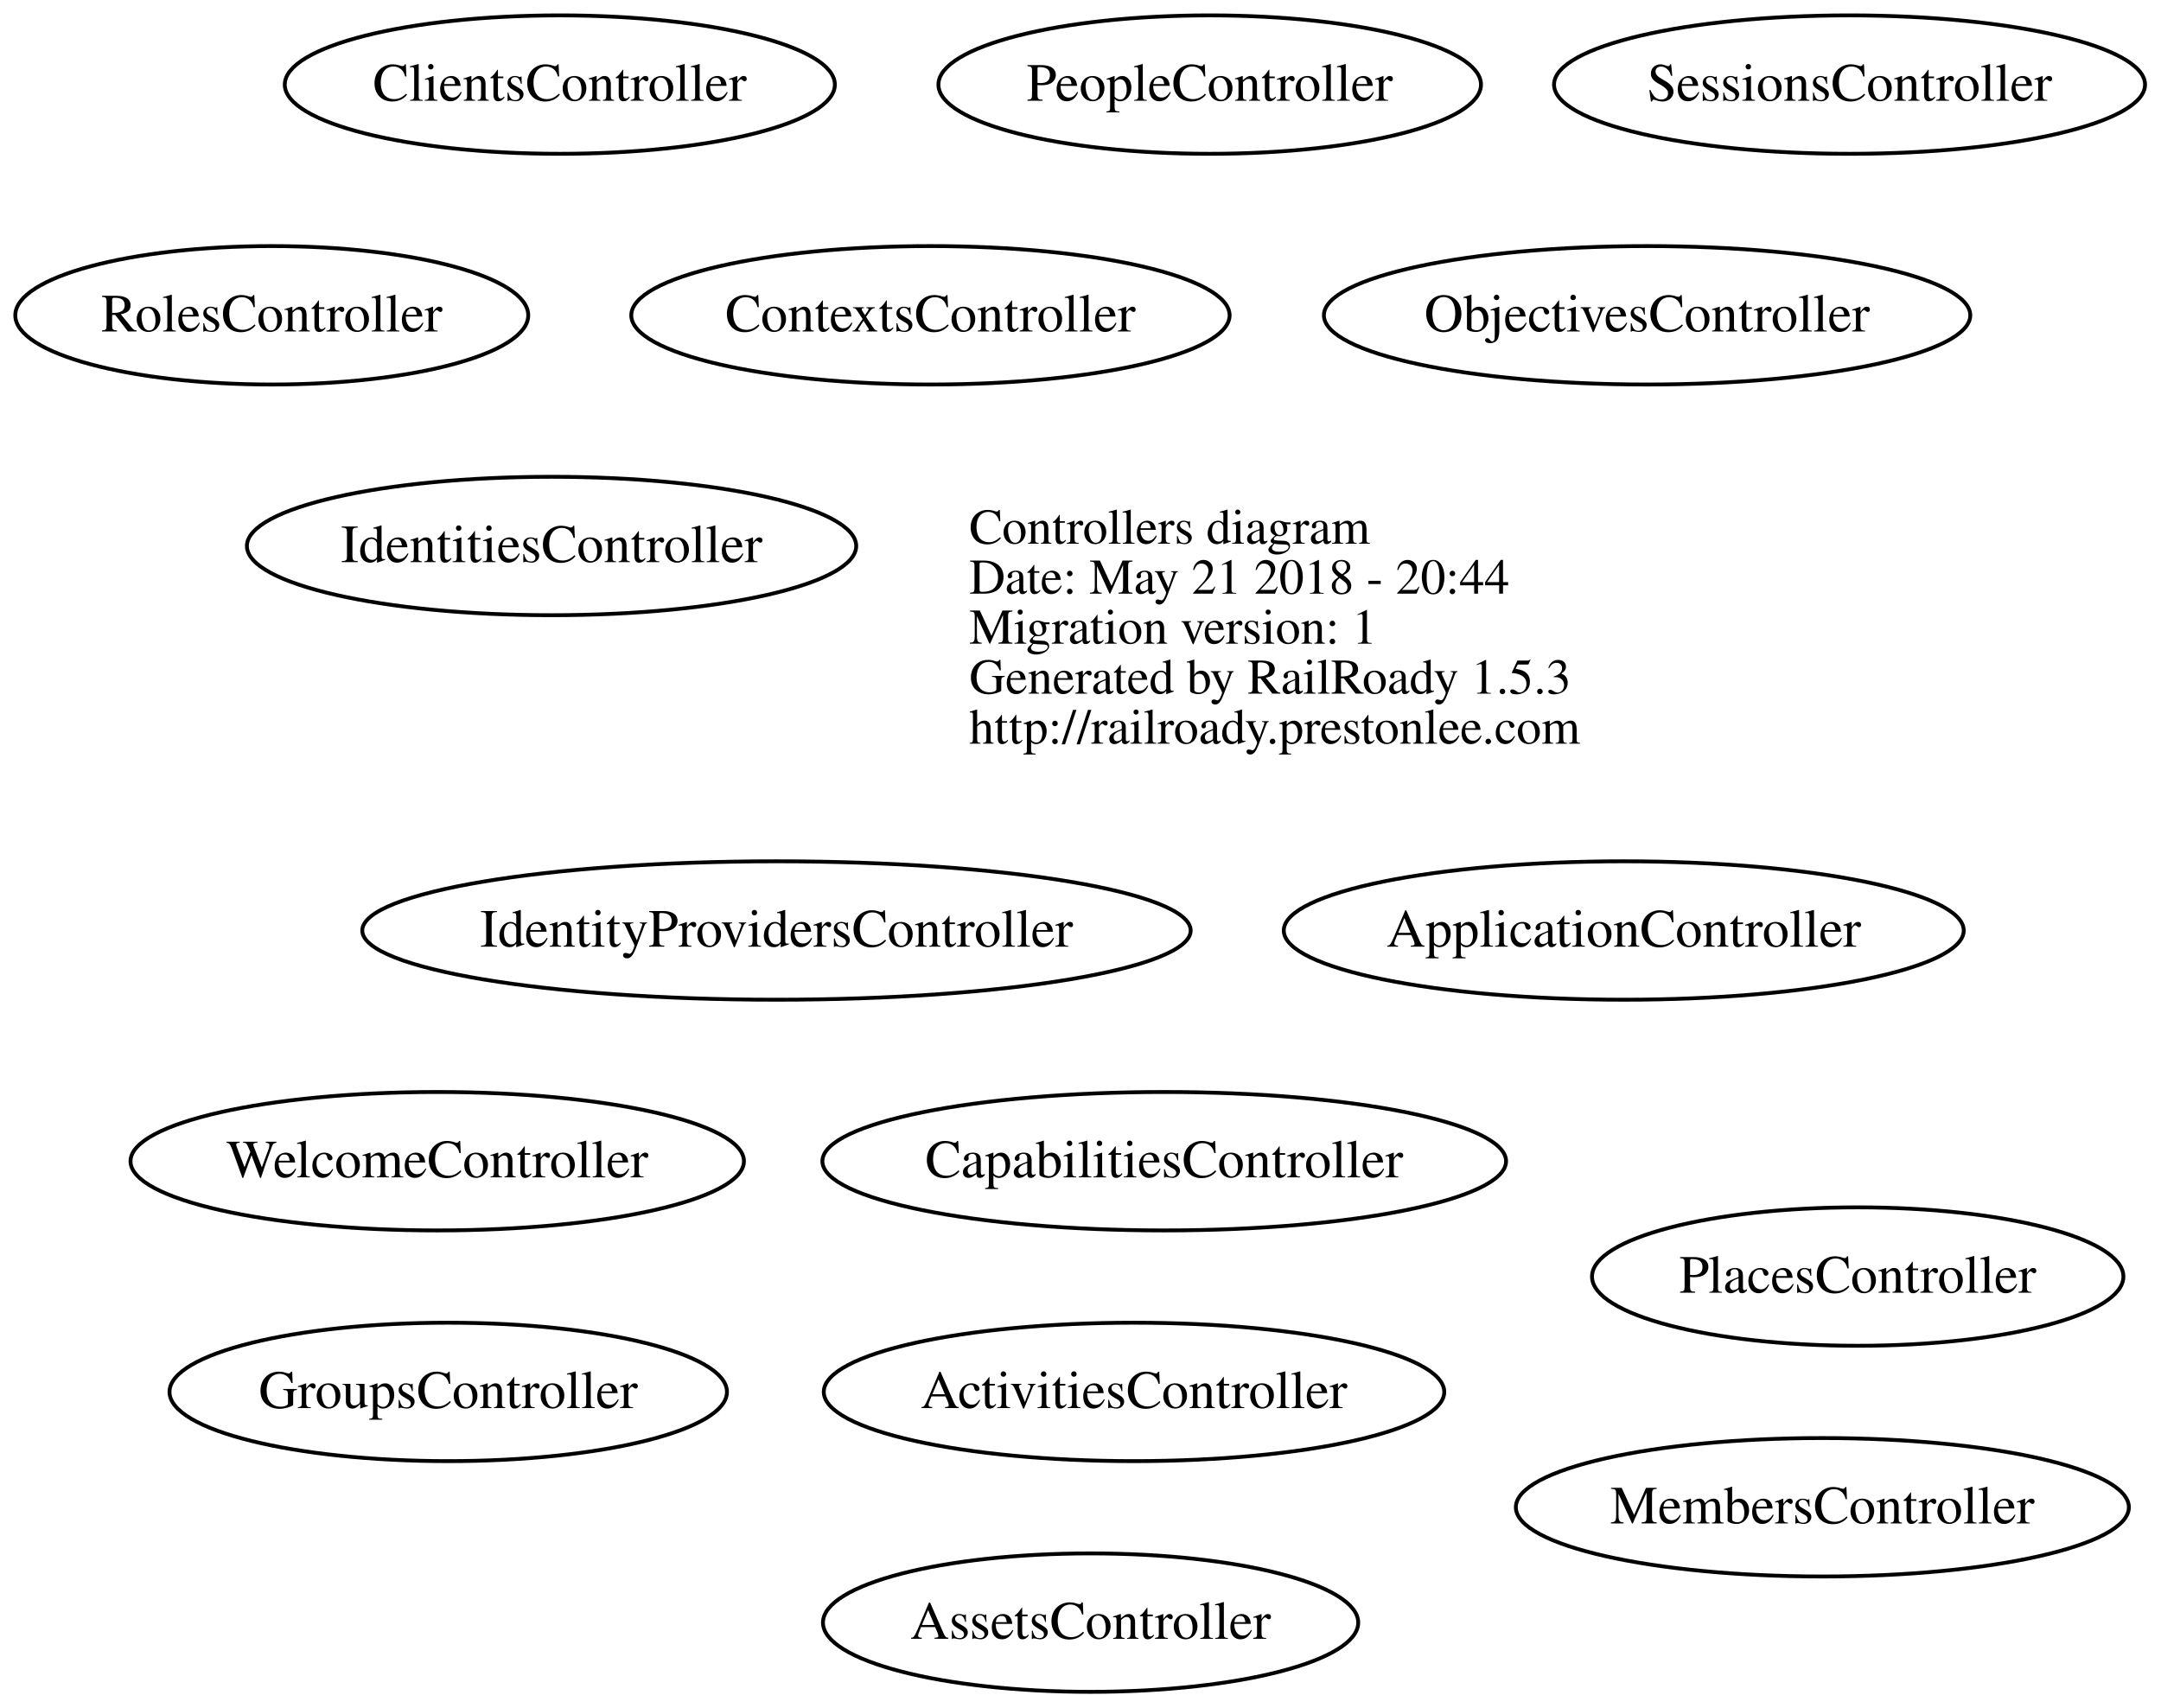
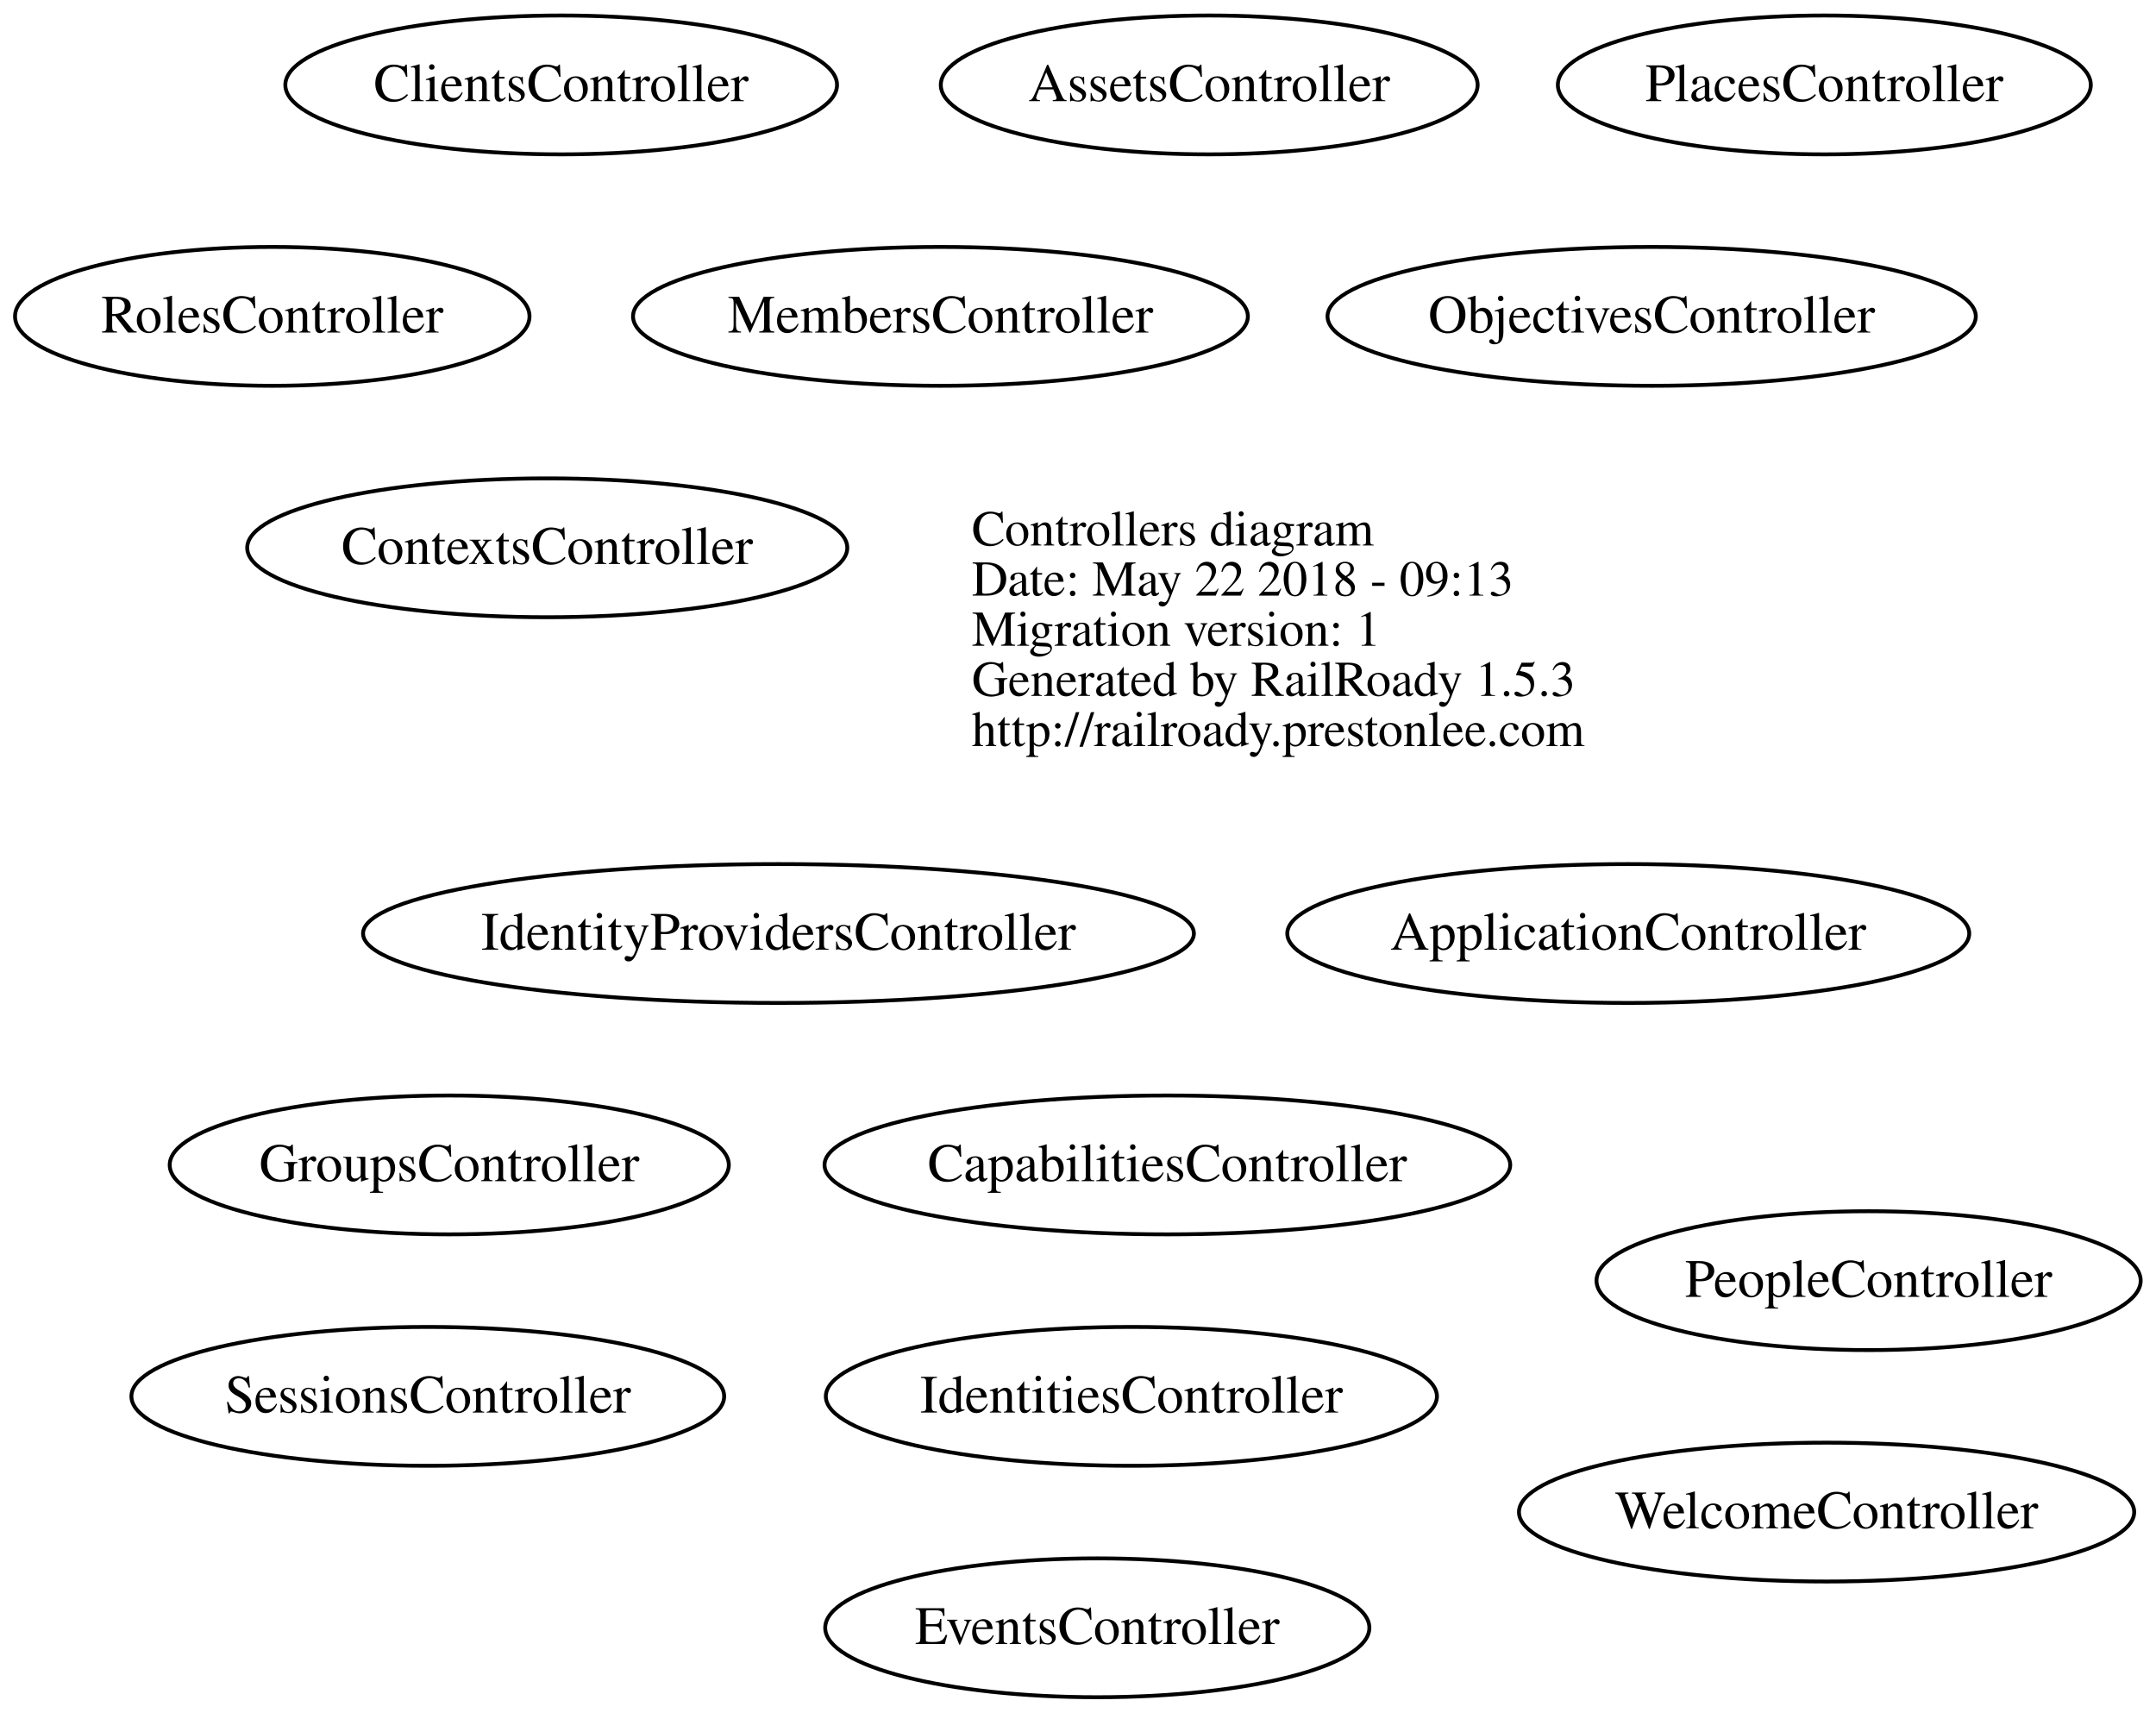
- <svg xmlns="http://www.w3.org/2000/svg" width="562pt" height="444pt" viewBox="0.00 0.00 561.85 444.00">
+ <svg xmlns="http://www.w3.org/2000/svg" width="559pt" height="444pt" viewBox="0.00 0.00 559.05 444.00">
  <g id="graph0" class="graph" transform="scale(1 1) rotate(0) translate(4 440)">
-     <polygon fill="transparent" stroke="transparent" points="-4,4 -4,-440 557.85,-440 557.85,4 -4,4" />
+     <polygon fill="transparent" stroke="transparent" points="-4,4 -4,-440 555.051,-440 555.051,4 -4,4" />
    <g id="node1" class="node">
      <text text-anchor="start" x="248" y="-298.6" font-family="Times,serif" font-size="13.00" fill="#000000">Controllers diagram</text>
-       <text text-anchor="start" x="248" y="-285.6" font-family="Times,serif" font-size="13.00" fill="#000000">Date: May 21 2018 - 20:44</text>
+       <text text-anchor="start" x="248" y="-285.6" font-family="Times,serif" font-size="13.00" fill="#000000">Date: May 22 2018 - 09:13</text>
      <text text-anchor="start" x="248" y="-272.6" font-family="Times,serif" font-size="13.00" fill="#000000">Migration version: 1</text>
      <text text-anchor="start" x="248" y="-259.6" font-family="Times,serif" font-size="13.00" fill="#000000">Generated by RailRoady 1.5.3</text>
      <text text-anchor="start" x="248" y="-246.6" font-family="Times,serif" font-size="13.00" fill="#000000">http://railroady.prestonlee.com</text>
    </g>
    <g id="node2" class="node">
      <ellipse fill="none" stroke="#000000" cx="418.208" cy="-198" rx="88.417" ry="18" />
      <text text-anchor="middle" x="418.208" y="-193.8" font-family="Times,serif" font-size="14.00" fill="#000000">ApplicationController</text>
    </g>
    <g id="node3" class="node">
-       <ellipse fill="none" stroke="#000000" cx="310.526" cy="-418" rx="70.551" ry="18" />
-       <text text-anchor="middle" x="310.526" y="-413.8" font-family="Times,serif" font-size="14.00" fill="#000000">PeopleController</text>
+       <ellipse fill="none" stroke="#000000" cx="280.526" cy="-18" rx="70.551" ry="18" />
+       <text text-anchor="middle" x="280.526" y="-13.8" font-family="Times,serif" font-size="14.00" fill="#000000">EventsController</text>
    </g>
    <g id="node4" class="node">
+       <ellipse fill="none" stroke="#000000" cx="480.526" cy="-108" rx="70.551" ry="18" />
+       <text text-anchor="middle" x="480.526" y="-103.8" font-family="Times,serif" font-size="14.00" fill="#000000">PeopleController</text>
+     </g>
+     <g id="node5" class="node">
      <ellipse fill="none" stroke="#000000" cx="141.514" cy="-418" rx="71.529" ry="18" />
      <text text-anchor="middle" x="141.514" y="-413.8" font-family="Times,serif" font-size="14.00" fill="#000000">ClientsController</text>
    </g>
-     <g id="node5" class="node">
-       <ellipse fill="none" stroke="#000000" cx="237.901" cy="-358" rx="77.802" ry="18" />
-       <text text-anchor="middle" x="237.901" y="-353.8" font-family="Times,serif" font-size="14.00" fill="#000000">ContextsController</text>
+     <g id="node6" class="node">
+       <ellipse fill="none" stroke="#000000" cx="137.901" cy="-298" rx="77.802" ry="18" />
+       <text text-anchor="middle" x="137.901" y="-293.8" font-family="Times,serif" font-size="14.00" fill="#000000">ContextsController</text>
    </g>
-     <g id="node6" class="node">
+     <g id="node7" class="node">
      <ellipse fill="none" stroke="#000000" cx="424.274" cy="-358" rx="84.05" ry="18" />
      <text text-anchor="middle" x="424.274" y="-353.8" font-family="Times,serif" font-size="14.00" fill="#000000">ObjectivesController</text>
    </g>
-     <g id="node7" class="node">
-       <ellipse fill="none" stroke="#000000" cx="479.049" cy="-108" rx="69.098" ry="18" />
-       <text text-anchor="middle" x="479.049" y="-103.8" font-family="Times,serif" font-size="14.00" fill="#000000">PlacesController</text>
-     </g>
    <g id="node8" class="node">
-       <ellipse fill="none" stroke="#000000" cx="112.495" cy="-78" rx="72.489" ry="18" />
-       <text text-anchor="middle" x="112.495" y="-73.8" font-family="Times,serif" font-size="14.00" fill="#000000">GroupsController</text>
+       <ellipse fill="none" stroke="#000000" cx="469.049" cy="-418" rx="69.098" ry="18" />
+       <text text-anchor="middle" x="469.049" y="-413.8" font-family="Times,serif" font-size="14.00" fill="#000000">PlacesController</text>
    </g>
    <g id="node9" class="node">
+       <ellipse fill="none" stroke="#000000" cx="112.495" cy="-138" rx="72.489" ry="18" />
+       <text text-anchor="middle" x="112.495" y="-133.8" font-family="Times,serif" font-size="14.00" fill="#000000">GroupsController</text>
+     </g>
+     <g id="node10" class="node">
      <ellipse fill="none" stroke="#000000" cx="197.86" cy="-198" rx="107.72" ry="18" />
      <text text-anchor="middle" x="197.86" y="-193.8" font-family="Times,serif" font-size="14.00" fill="#000000">IdentityProvidersController</text>
    </g>
-     <g id="node10" class="node">
-       <ellipse fill="none" stroke="#000000" cx="476.925" cy="-418" rx="76.85" ry="18" />
-       <text text-anchor="middle" x="476.925" y="-413.8" font-family="Times,serif" font-size="14.00" fill="#000000">SessionsController</text>
-     </g>
    <g id="node11" class="node">
-       <ellipse fill="none" stroke="#000000" cx="109.632" cy="-138" rx="79.765" ry="18" />
-       <text text-anchor="middle" x="109.632" y="-133.8" font-family="Times,serif" font-size="14.00" fill="#000000">WelcomeController</text>
+       <ellipse fill="none" stroke="#000000" cx="106.925" cy="-78" rx="76.85" ry="18" />
+       <text text-anchor="middle" x="106.925" y="-73.8" font-family="Times,serif" font-size="14.00" fill="#000000">SessionsController</text>
    </g>
    <g id="node12" class="node">
-       <ellipse fill="none" stroke="#000000" cx="290.842" cy="-78" rx="80.683" ry="18" />
-       <text text-anchor="middle" x="290.842" y="-73.8" font-family="Times,serif" font-size="14.00" fill="#000000">ActivitiesController</text>
+       <ellipse fill="none" stroke="#000000" cx="469.632" cy="-48" rx="79.765" ry="18" />
+       <text text-anchor="middle" x="469.632" y="-43.8" font-family="Times,serif" font-size="14.00" fill="#000000">WelcomeController</text>
    </g>
    <g id="node13" class="node">
-       <ellipse fill="none" stroke="#000000" cx="279.55" cy="-18" rx="69.6" ry="18" />
-       <text text-anchor="middle" x="279.55" y="-13.8" font-family="Times,serif" font-size="14.00" fill="#000000">AssetsController</text>
+       <ellipse fill="none" stroke="#000000" cx="309.55" cy="-418" rx="69.6" ry="18" />
+       <text text-anchor="middle" x="309.55" y="-413.8" font-family="Times,serif" font-size="14.00" fill="#000000">AssetsController</text>
    </g>
    <g id="node14" class="node">
      <ellipse fill="none" stroke="#000000" cx="298.7" cy="-138" rx="88.901" ry="18" />
      <text text-anchor="middle" x="298.7" y="-133.8" font-family="Times,serif" font-size="14.00" fill="#000000">CapabilitiesController</text>
    </g>
    <g id="node15" class="node">
-       <ellipse fill="none" stroke="#000000" cx="139.365" cy="-298" rx="79.23" ry="18" />
-       <text text-anchor="middle" x="139.365" y="-293.8" font-family="Times,serif" font-size="14.00" fill="#000000">IdentitiesController</text>
+       <ellipse fill="none" stroke="#000000" cx="289.365" cy="-78" rx="79.23" ry="18" />
+       <text text-anchor="middle" x="289.365" y="-73.8" font-family="Times,serif" font-size="14.00" fill="#000000">IdentitiesController</text>
    </g>
    <g id="node16" class="node">
-       <ellipse fill="none" stroke="#000000" cx="469.857" cy="-48" rx="79.714" ry="18" />
-       <text text-anchor="middle" x="469.857" y="-43.8" font-family="Times,serif" font-size="14.00" fill="#000000">MembersController</text>
+       <ellipse fill="none" stroke="#000000" cx="239.857" cy="-358" rx="79.714" ry="18" />
+       <text text-anchor="middle" x="239.857" y="-353.8" font-family="Times,serif" font-size="14.00" fill="#000000">MembersController</text>
    </g>
    <g id="node17" class="node">
      <ellipse fill="none" stroke="#000000" cx="66.6" cy="-358" rx="66.701" ry="18" />
      <text text-anchor="middle" x="66.6" y="-353.8" font-family="Times,serif" font-size="14.00" fill="#000000">RolesController</text>
    </g>
  </g>
</svg>
